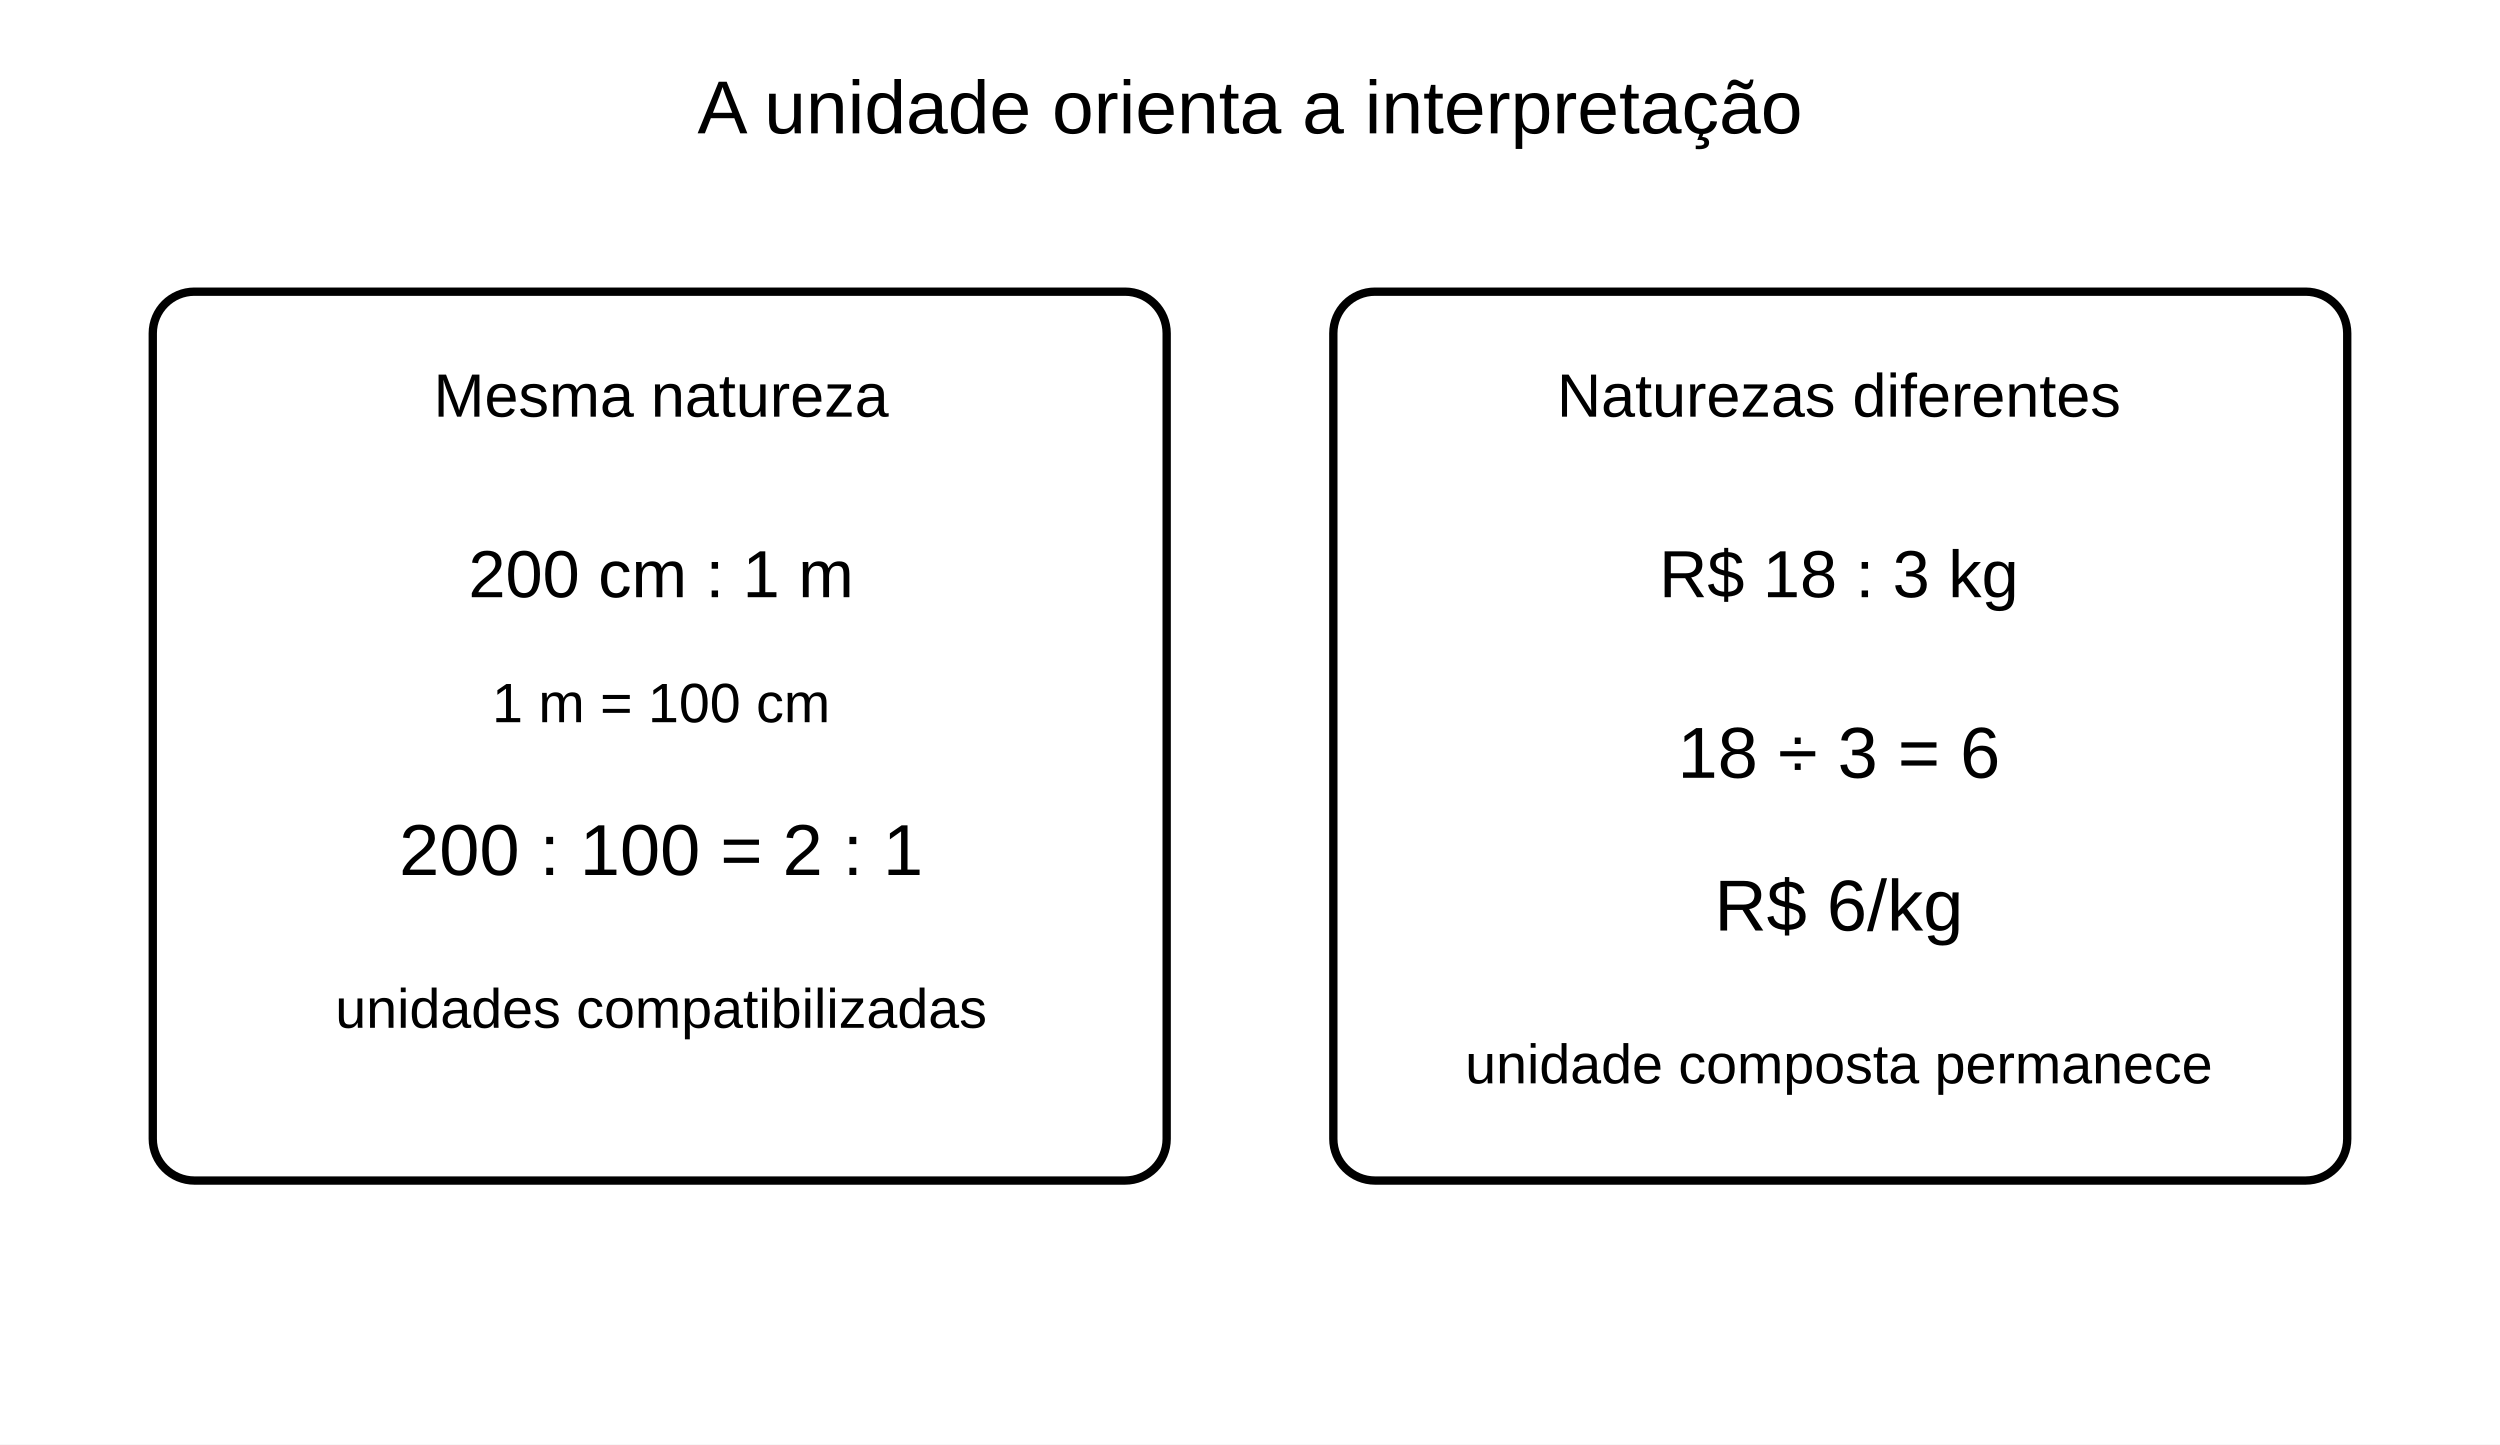
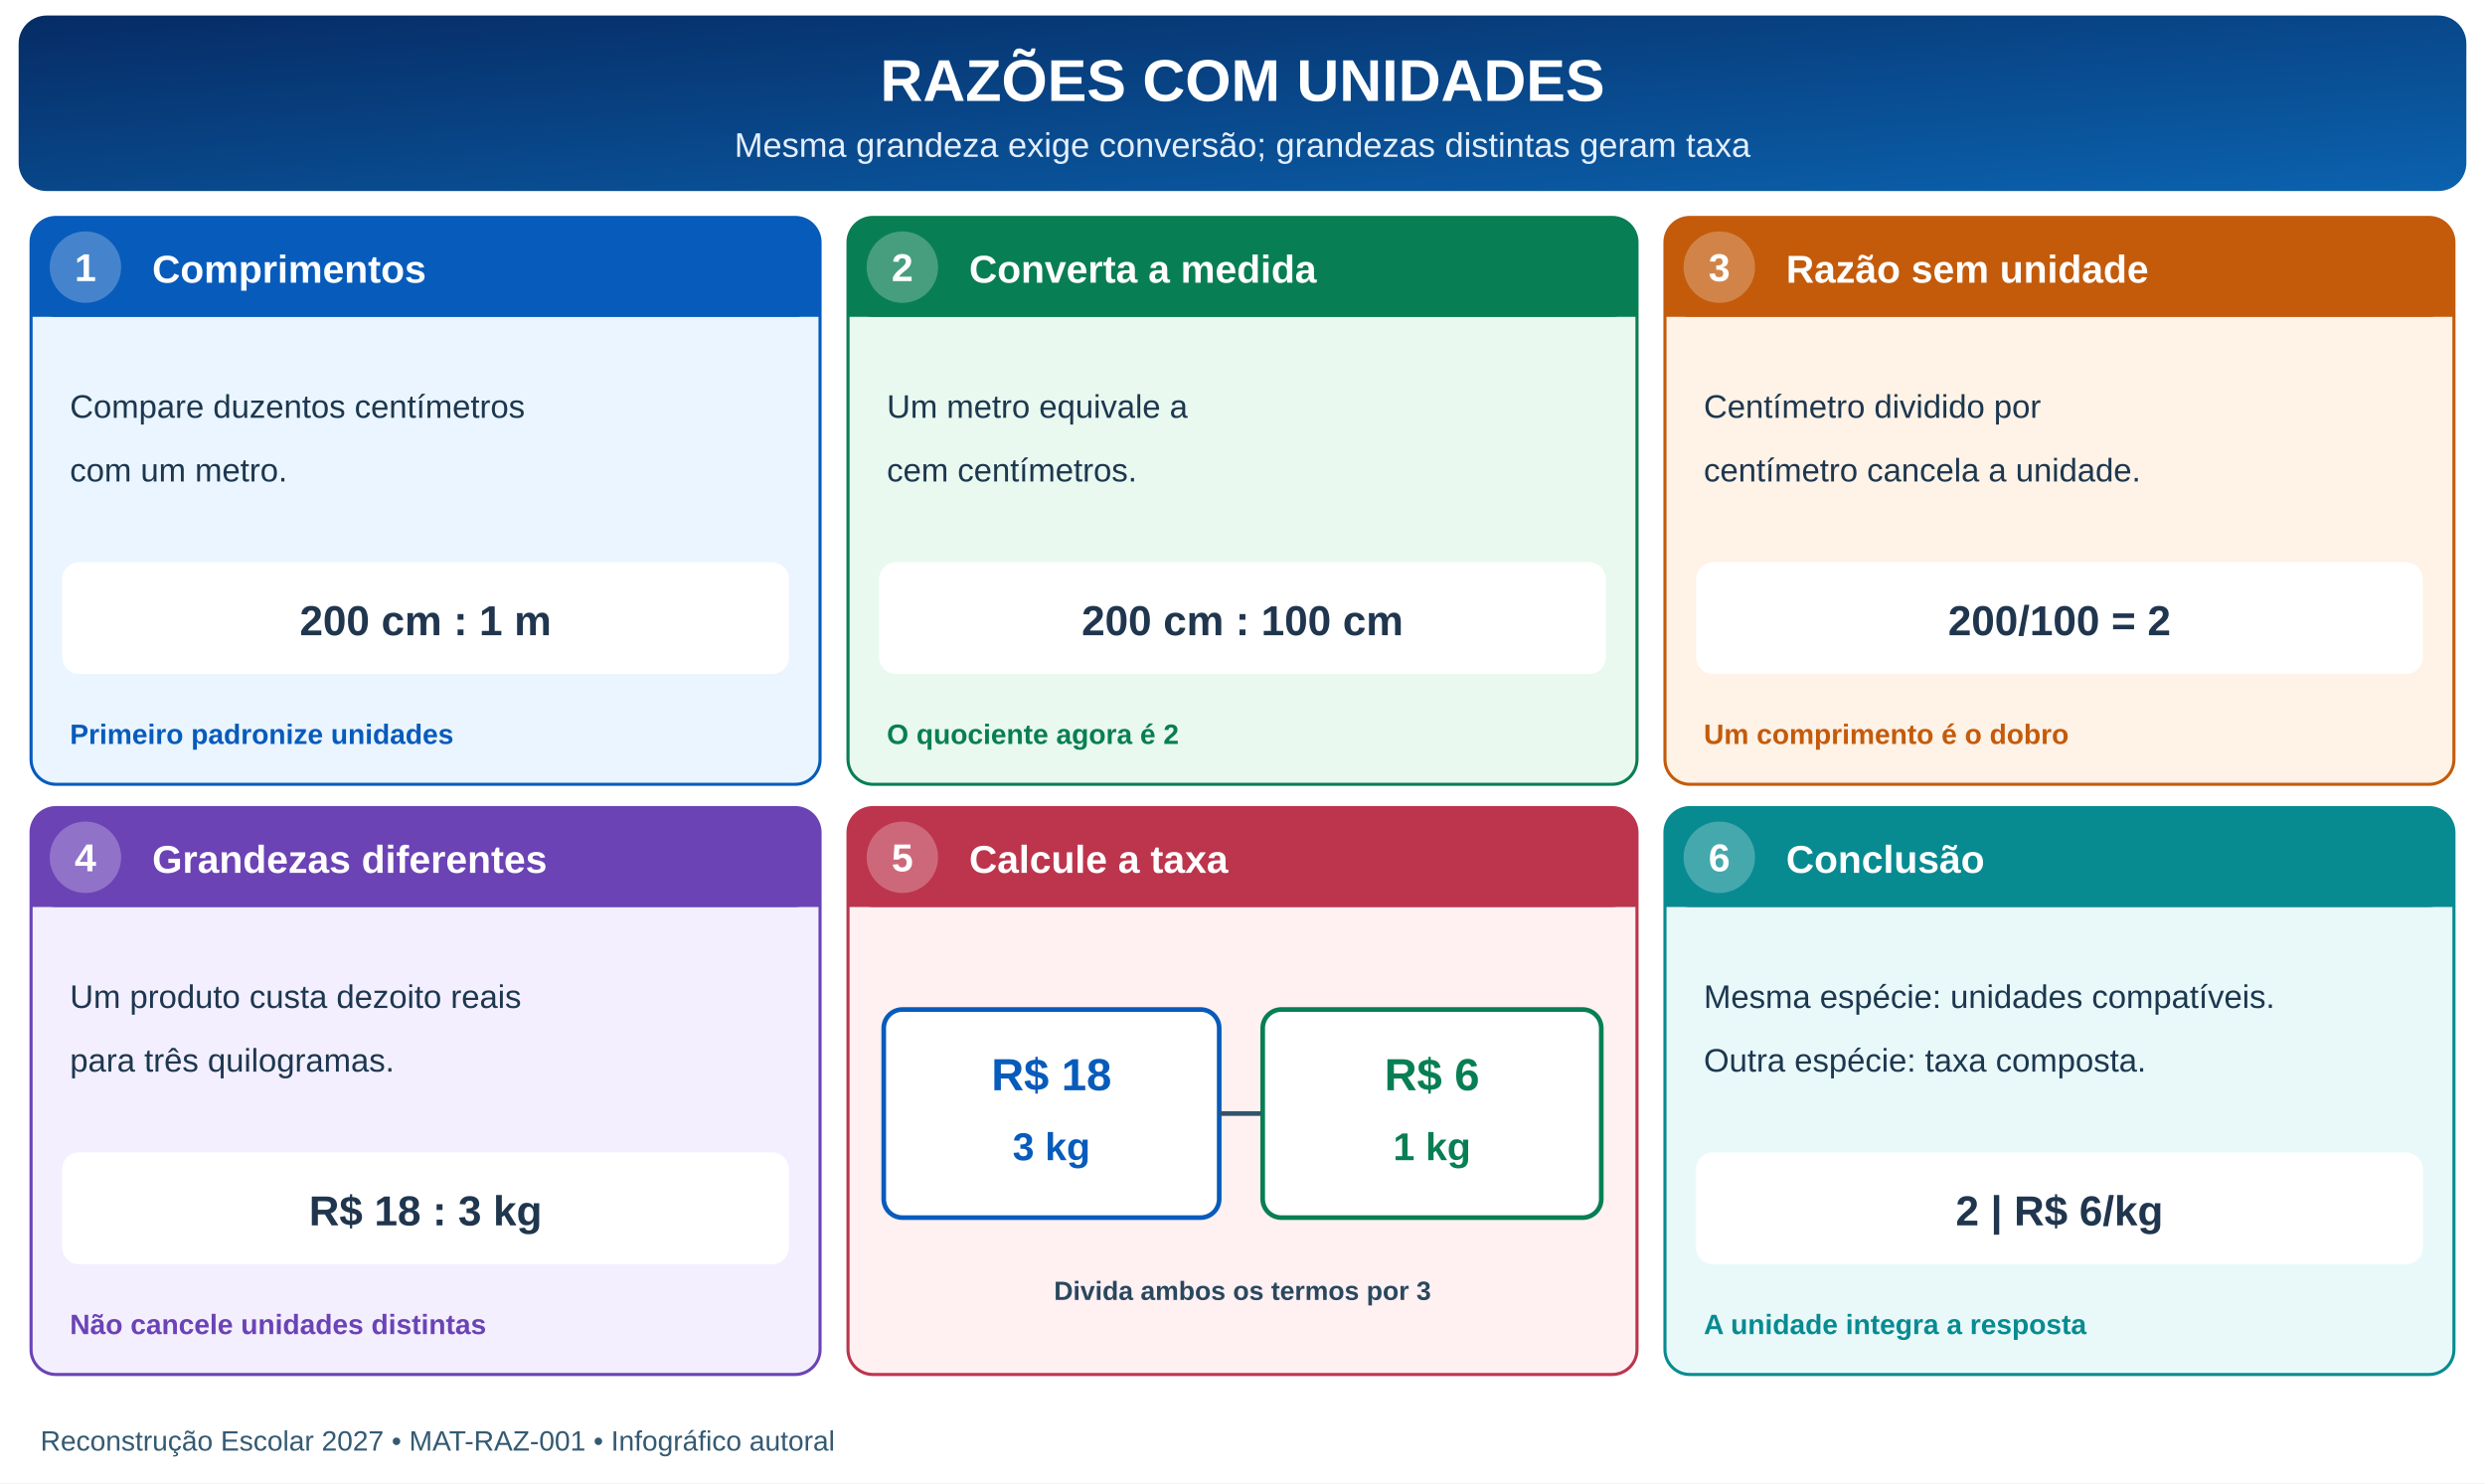
- <svg xmlns="http://www.w3.org/2000/svg" width="900" height="520" viewBox="0 0 900 520" role="img" aria-labelledby="title desc">
-   <rect width="900" height="520" fill="white" />
-   <text x="450" y="48" text-anchor="middle" font-size="27" font-family="Arial">A unidade orienta a interpretação</text>
-   <rect x="55" y="105" width="365" height="320" rx="15" fill="none" stroke="black" stroke-width="3" />
-   <rect x="480" y="105" width="365" height="320" rx="15" fill="none" stroke="black" stroke-width="3" />
-   <text x="238" y="150" text-anchor="middle" font-size="22" font-family="Arial">Mesma natureza</text>
-   <text x="662" y="150" text-anchor="middle" font-size="22" font-family="Arial">Naturezas diferentes</text>
-   <text x="238" y="215" text-anchor="middle" font-size="24" font-family="Arial">200 cm : 1 m</text>
-   <text x="238" y="260" text-anchor="middle" font-size="20" font-family="Arial">1 m = 100 cm</text>
-   <text x="238" y="315" text-anchor="middle" font-size="26" font-family="Arial">200 : 100 = 2 : 1</text>
-   <text x="238" y="370" text-anchor="middle" font-size="20" font-family="Arial">unidades compatibilizadas</text>
-   <text x="662" y="215" text-anchor="middle" font-size="24" font-family="Arial">R$ 18 : 3 kg</text>
-   <text x="662" y="280" text-anchor="middle" font-size="26" font-family="Arial">18 ÷ 3 = 6</text>
-   <text x="662" y="335" text-anchor="middle" font-size="26" font-family="Arial">R$ 6/kg</text>
-   <text x="662" y="390" text-anchor="middle" font-size="20" font-family="Arial">unidade composta permanece</text>
+ <svg xmlns="http://www.w3.org/2000/svg" viewBox="0 0 1600 955" role="img" aria-labelledby="title desc">
+   <defs>
+     <linearGradient id="header" x1="0" y1="0" x2="1" y2="1">
+       <stop offset="0" stop-color="#062c65" />
+       <stop offset="1" stop-color="#0b62ae" />
+     </linearGradient>
+   </defs>
+   <rect width="1600" height="955" fill="#fff" />
+   <rect x="12" y="10" width="1576" height="113" rx="18" fill="url(#header)" />
+   <text x="800" y="65" text-anchor="middle" font-family="Arial,DejaVu Sans,sans-serif" font-size="38" font-weight="700" fill="#fff">RAZÕES COM UNIDADES</text>
+   <text x="800" y="101" text-anchor="middle" font-family="Arial,DejaVu Sans,sans-serif" font-size="22" font-weight="400" fill="#e3efff">Mesma grandeza exige conversão; grandezas distintas geram taxa</text>
+   <rect x="20" y="140" width="508" height="365" rx="16" fill="#eaf5ff" stroke="#075bbb" stroke-width="2" />
+   <rect x="20" y="140" width="508" height="64" rx="16" fill="#075bbb" />
+   <rect x="20" y="186" width="508" height="18" fill="#075bbb" />
+   <circle cx="55" cy="172" r="23" fill="#fff" opacity=".25" />
+   <text x="55" y="181" text-anchor="middle" font-family="Arial,DejaVu Sans,sans-serif" font-size="25" font-weight="700" fill="#fff">1</text>
+   <text x="98" y="182" text-anchor="start" font-family="Arial,DejaVu Sans,sans-serif" font-size="25" font-weight="700" fill="#fff">Comprimentos</text>
+   <text x="45" y="269" text-anchor="start" font-family="Arial,DejaVu Sans,sans-serif" font-size="21" font-weight="400" fill="#1d374f">Compare duzentos centímetros</text>
+   <text x="45" y="310" text-anchor="start" font-family="Arial,DejaVu Sans,sans-serif" font-size="21" font-weight="400" fill="#1d374f">com um metro.</text>
+   <rect x="40" y="362" width="468" height="72" rx="11" fill="#fff" />
+   <text x="274" y="409" text-anchor="middle" font-family="Arial,DejaVu Sans,sans-serif" font-size="27" font-weight="700" fill="#20364e">200 cm : 1 m</text>
+   <text x="45" y="479" text-anchor="start" font-family="Arial,DejaVu Sans,sans-serif" font-size="18" font-weight="700" fill="#075bbb">Primeiro padronize unidades</text>
+   <rect x="546" y="140" width="508" height="365" rx="16" fill="#e9f9f0" stroke="#087e54" stroke-width="2" />
+   <rect x="546" y="140" width="508" height="64" rx="16" fill="#087e54" />
+   <rect x="546" y="186" width="508" height="18" fill="#087e54" />
+   <circle cx="581" cy="172" r="23" fill="#fff" opacity=".25" />
+   <text x="581" y="181" text-anchor="middle" font-family="Arial,DejaVu Sans,sans-serif" font-size="25" font-weight="700" fill="#fff">2</text>
+   <text x="624" y="182" text-anchor="start" font-family="Arial,DejaVu Sans,sans-serif" font-size="25" font-weight="700" fill="#fff">Converta a medida</text>
+   <text x="571" y="269" text-anchor="start" font-family="Arial,DejaVu Sans,sans-serif" font-size="21" font-weight="400" fill="#1d374f">Um metro equivale a</text>
+   <text x="571" y="310" text-anchor="start" font-family="Arial,DejaVu Sans,sans-serif" font-size="21" font-weight="400" fill="#1d374f">cem centímetros.</text>
+   <rect x="566" y="362" width="468" height="72" rx="11" fill="#fff" />
+   <text x="800" y="409" text-anchor="middle" font-family="Arial,DejaVu Sans,sans-serif" font-size="27" font-weight="700" fill="#20364e">200 cm : 100 cm</text>
+   <text x="571" y="479" text-anchor="start" font-family="Arial,DejaVu Sans,sans-serif" font-size="18" font-weight="700" fill="#087e54">O quociente agora é 2</text>
+   <rect x="1072" y="140" width="508" height="365" rx="16" fill="#fff2e6" stroke="#c35b0b" stroke-width="2" />
+   <rect x="1072" y="140" width="508" height="64" rx="16" fill="#c35b0b" />
+   <rect x="1072" y="186" width="508" height="18" fill="#c35b0b" />
+   <circle cx="1107" cy="172" r="23" fill="#fff" opacity=".25" />
+   <text x="1107" y="181" text-anchor="middle" font-family="Arial,DejaVu Sans,sans-serif" font-size="25" font-weight="700" fill="#fff">3</text>
+   <text x="1150" y="182" text-anchor="start" font-family="Arial,DejaVu Sans,sans-serif" font-size="25" font-weight="700" fill="#fff">Razão sem unidade</text>
+   <text x="1097" y="269" text-anchor="start" font-family="Arial,DejaVu Sans,sans-serif" font-size="21" font-weight="400" fill="#1d374f">Centímetro dividido por</text>
+   <text x="1097" y="310" text-anchor="start" font-family="Arial,DejaVu Sans,sans-serif" font-size="21" font-weight="400" fill="#1d374f">centímetro cancela a unidade.</text>
+   <rect x="1092" y="362" width="468" height="72" rx="11" fill="#fff" />
+   <text x="1326" y="409" text-anchor="middle" font-family="Arial,DejaVu Sans,sans-serif" font-size="27" font-weight="700" fill="#20364e">200/100 = 2</text>
+   <text x="1097" y="479" text-anchor="start" font-family="Arial,DejaVu Sans,sans-serif" font-size="18" font-weight="700" fill="#c35b0b">Um comprimento é o dobro</text>
+   <rect x="20" y="520" width="508" height="365" rx="16" fill="#f3efff" stroke="#6b43b5" stroke-width="2" />
+   <rect x="20" y="520" width="508" height="64" rx="16" fill="#6b43b5" />
+   <rect x="20" y="566" width="508" height="18" fill="#6b43b5" />
+   <circle cx="55" cy="552" r="23" fill="#fff" opacity=".25" />
+   <text x="55" y="561" text-anchor="middle" font-family="Arial,DejaVu Sans,sans-serif" font-size="25" font-weight="700" fill="#fff">4</text>
+   <text x="98" y="562" text-anchor="start" font-family="Arial,DejaVu Sans,sans-serif" font-size="25" font-weight="700" fill="#fff">Grandezas diferentes</text>
+   <text x="45" y="649" text-anchor="start" font-family="Arial,DejaVu Sans,sans-serif" font-size="21" font-weight="400" fill="#1d374f">Um produto custa dezoito reais</text>
+   <text x="45" y="690" text-anchor="start" font-family="Arial,DejaVu Sans,sans-serif" font-size="21" font-weight="400" fill="#1d374f">para três quilogramas.</text>
+   <rect x="40" y="742" width="468" height="72" rx="11" fill="#fff" />
+   <text x="274" y="789" text-anchor="middle" font-family="Arial,DejaVu Sans,sans-serif" font-size="27" font-weight="700" fill="#20364e">R$ 18 : 3 kg</text>
+   <text x="45" y="859" text-anchor="start" font-family="Arial,DejaVu Sans,sans-serif" font-size="18" font-weight="700" fill="#6b43b5">Não cancele unidades distintas</text>
+   <rect x="546" y="520" width="508" height="365" rx="16" fill="#fff0f2" stroke="#bc354d" stroke-width="2" />
+   <rect x="546" y="520" width="508" height="64" rx="16" fill="#bc354d" />
+   <rect x="546" y="566" width="508" height="18" fill="#bc354d" />
+   <circle cx="581" cy="552" r="23" fill="#fff" opacity=".25" />
+   <text x="581" y="561" text-anchor="middle" font-family="Arial,DejaVu Sans,sans-serif" font-size="25" font-weight="700" fill="#fff">5</text>
+   <text x="624" y="562" text-anchor="start" font-family="Arial,DejaVu Sans,sans-serif" font-size="25" font-weight="700" fill="#fff">Calcule a taxa</text>
+   <rect x="569" y="650" width="216" height="134" rx="12" fill="#fff" stroke="#075bbb" stroke-width="3" />
+   <rect x="813" y="650" width="218" height="134" rx="12" fill="#fff" stroke="#087e54" stroke-width="3" />
+   <path d="M785 717H812" stroke="#31546a" stroke-width="3" />
+   <text x="677" y="702" text-anchor="middle" font-family="Arial,DejaVu Sans,sans-serif" font-size="29" font-weight="700" fill="#075bbb">R$ 18</text>
+   <text x="677" y="747" text-anchor="middle" font-family="Arial,DejaVu Sans,sans-serif" font-size="25" font-weight="700" fill="#075bbb">3 kg</text>
+   <text x="922" y="702" text-anchor="middle" font-family="Arial,DejaVu Sans,sans-serif" font-size="29" font-weight="700" fill="#087e54">R$ 6</text>
+   <text x="922" y="747" text-anchor="middle" font-family="Arial,DejaVu Sans,sans-serif" font-size="25" font-weight="700" fill="#087e54">1 kg</text>
+   <text x="800" y="837" text-anchor="middle" font-family="Arial,DejaVu Sans,sans-serif" font-size="17" font-weight="700" fill="#29485e">Divida ambos os termos por 3</text>
+   <rect x="1072" y="520" width="508" height="365" rx="16" fill="#e9f9fa" stroke="#078b91" stroke-width="2" />
+   <rect x="1072" y="520" width="508" height="64" rx="16" fill="#078b91" />
+   <rect x="1072" y="566" width="508" height="18" fill="#078b91" />
+   <circle cx="1107" cy="552" r="23" fill="#fff" opacity=".25" />
+   <text x="1107" y="561" text-anchor="middle" font-family="Arial,DejaVu Sans,sans-serif" font-size="25" font-weight="700" fill="#fff">6</text>
+   <text x="1150" y="562" text-anchor="start" font-family="Arial,DejaVu Sans,sans-serif" font-size="25" font-weight="700" fill="#fff">Conclusão</text>
+   <text x="1097" y="649" text-anchor="start" font-family="Arial,DejaVu Sans,sans-serif" font-size="21" font-weight="400" fill="#1d374f">Mesma espécie: unidades compatíveis.</text>
+   <text x="1097" y="690" text-anchor="start" font-family="Arial,DejaVu Sans,sans-serif" font-size="21" font-weight="400" fill="#1d374f">Outra espécie: taxa composta.</text>
+   <rect x="1092" y="742" width="468" height="72" rx="11" fill="#fff" />
+   <text x="1326" y="789" text-anchor="middle" font-family="Arial,DejaVu Sans,sans-serif" font-size="27" font-weight="700" fill="#20364e">2 | R$ 6/kg</text>
+   <text x="1097" y="859" text-anchor="start" font-family="Arial,DejaVu Sans,sans-serif" font-size="18" font-weight="700" fill="#078b91">A unidade integra a resposta</text>
+   <text x="26" y="934" text-anchor="start" font-family="Arial,DejaVu Sans,sans-serif" font-size="18" font-weight="400" fill="#345a73">Reconstrução Escolar 2027 • MAT-RAZ-001 • Infográfico autoral</text>
</svg>
